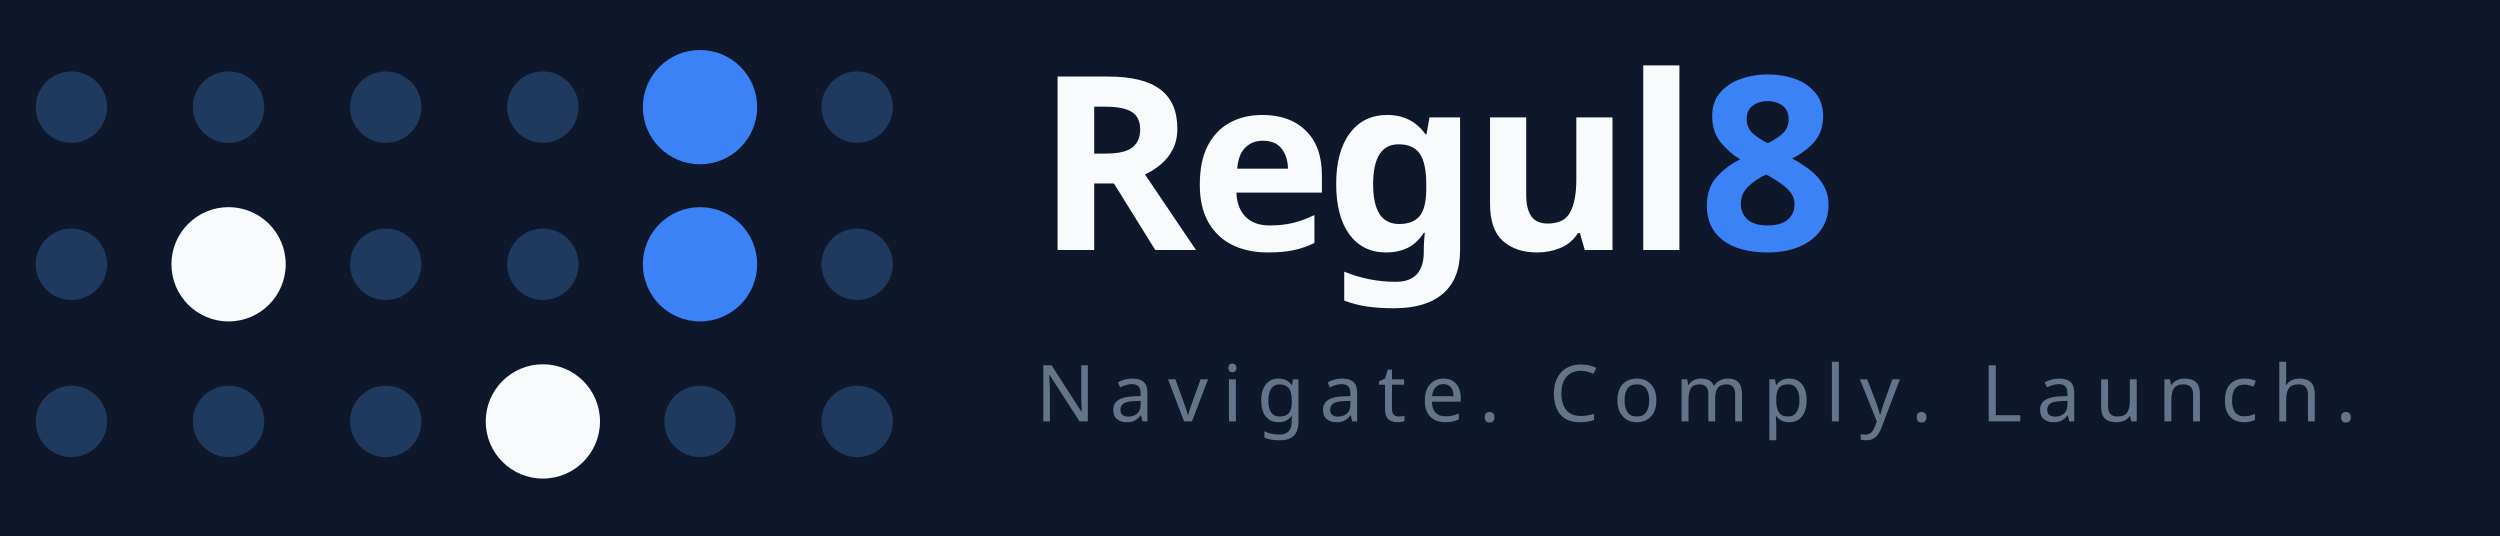
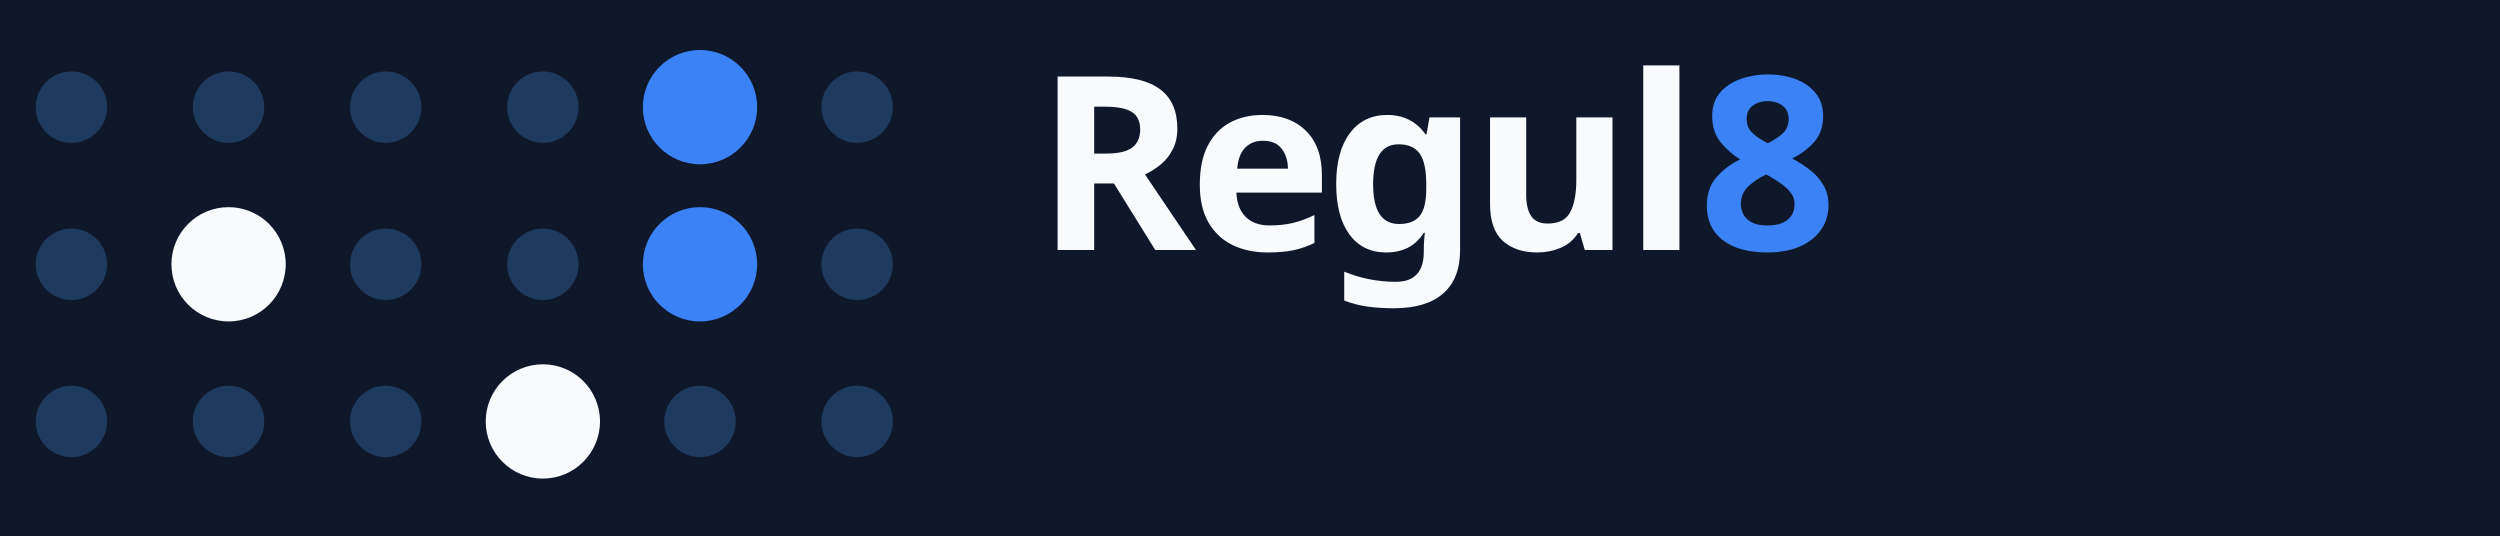
<svg xmlns="http://www.w3.org/2000/svg" width="100%" viewBox="30 25 350 75" role="img">
  <rect x="0" y="0" width="680" height="160" rx="12" fill="#0F172A" style="fill:rgb(15, 23, 42);stroke:none;color:rgb(255, 255, 255);stroke-width:1px;stroke-linecap:butt;stroke-linejoin:miter;opacity:1;font-family:&quot;Anthropic Sans&quot;, -apple-system, &quot;system-ui&quot;, &quot;Segoe UI&quot;, sans-serif;font-size:16px;font-weight:400;text-anchor:start;dominant-baseline:auto" />
  <g transform="translate(40, 40)" style="fill:rgb(0, 0, 0);stroke:none;color:rgb(255, 255, 255);stroke-width:1px;stroke-linecap:butt;stroke-linejoin:miter;opacity:1;font-family:&quot;Anthropic Sans&quot;, -apple-system, &quot;system-ui&quot;, &quot;Segoe UI&quot;, sans-serif;font-size:16px;font-weight:400;text-anchor:start;dominant-baseline:auto">
    <circle cx="0" cy="0" r="5" fill="#1E3A5F" style="fill:rgb(30, 58, 95);stroke:none;color:rgb(255, 255, 255);stroke-width:1px;stroke-linecap:butt;stroke-linejoin:miter;opacity:1;font-family:&quot;Anthropic Sans&quot;, -apple-system, &quot;system-ui&quot;, &quot;Segoe UI&quot;, sans-serif;font-size:16px;font-weight:400;text-anchor:start;dominant-baseline:auto" />
    <circle cx="22" cy="0" r="5" fill="#1E3A5F" style="fill:rgb(30, 58, 95);stroke:none;color:rgb(255, 255, 255);stroke-width:1px;stroke-linecap:butt;stroke-linejoin:miter;opacity:1;font-family:&quot;Anthropic Sans&quot;, -apple-system, &quot;system-ui&quot;, &quot;Segoe UI&quot;, sans-serif;font-size:16px;font-weight:400;text-anchor:start;dominant-baseline:auto" />
    <circle cx="44" cy="0" r="5" fill="#1E3A5F" style="fill:rgb(30, 58, 95);stroke:none;color:rgb(255, 255, 255);stroke-width:1px;stroke-linecap:butt;stroke-linejoin:miter;opacity:1;font-family:&quot;Anthropic Sans&quot;, -apple-system, &quot;system-ui&quot;, &quot;Segoe UI&quot;, sans-serif;font-size:16px;font-weight:400;text-anchor:start;dominant-baseline:auto" />
    <circle cx="0" cy="22" r="5" fill="#1E3A5F" style="fill:rgb(30, 58, 95);stroke:none;color:rgb(255, 255, 255);stroke-width:1px;stroke-linecap:butt;stroke-linejoin:miter;opacity:1;font-family:&quot;Anthropic Sans&quot;, -apple-system, &quot;system-ui&quot;, &quot;Segoe UI&quot;, sans-serif;font-size:16px;font-weight:400;text-anchor:start;dominant-baseline:auto" />
    <circle cx="22" cy="22" r="8" fill="#F8FAFC" style="fill:rgb(248, 250, 252);stroke:none;color:rgb(255, 255, 255);stroke-width:1px;stroke-linecap:butt;stroke-linejoin:miter;opacity:1;font-family:&quot;Anthropic Sans&quot;, -apple-system, &quot;system-ui&quot;, &quot;Segoe UI&quot;, sans-serif;font-size:16px;font-weight:400;text-anchor:start;dominant-baseline:auto" />
    <circle cx="44" cy="22" r="5" fill="#1E3A5F" style="fill:rgb(30, 58, 95);stroke:none;color:rgb(255, 255, 255);stroke-width:1px;stroke-linecap:butt;stroke-linejoin:miter;opacity:1;font-family:&quot;Anthropic Sans&quot;, -apple-system, &quot;system-ui&quot;, &quot;Segoe UI&quot;, sans-serif;font-size:16px;font-weight:400;text-anchor:start;dominant-baseline:auto" />
    <circle cx="0" cy="44" r="5" fill="#1E3A5F" style="fill:rgb(30, 58, 95);stroke:none;color:rgb(255, 255, 255);stroke-width:1px;stroke-linecap:butt;stroke-linejoin:miter;opacity:1;font-family:&quot;Anthropic Sans&quot;, -apple-system, &quot;system-ui&quot;, &quot;Segoe UI&quot;, sans-serif;font-size:16px;font-weight:400;text-anchor:start;dominant-baseline:auto" />
    <circle cx="22" cy="44" r="5" fill="#1E3A5F" style="fill:rgb(30, 58, 95);stroke:none;color:rgb(255, 255, 255);stroke-width:1px;stroke-linecap:butt;stroke-linejoin:miter;opacity:1;font-family:&quot;Anthropic Sans&quot;, -apple-system, &quot;system-ui&quot;, &quot;Segoe UI&quot;, sans-serif;font-size:16px;font-weight:400;text-anchor:start;dominant-baseline:auto" />
    <circle cx="44" cy="44" r="5" fill="#1E3A5F" style="fill:rgb(30, 58, 95);stroke:none;color:rgb(255, 255, 255);stroke-width:1px;stroke-linecap:butt;stroke-linejoin:miter;opacity:1;font-family:&quot;Anthropic Sans&quot;, -apple-system, &quot;system-ui&quot;, &quot;Segoe UI&quot;, sans-serif;font-size:16px;font-weight:400;text-anchor:start;dominant-baseline:auto" />
    <circle cx="66" cy="0" r="5" fill="#1E3A5F" style="fill:rgb(30, 58, 95);stroke:none;color:rgb(255, 255, 255);stroke-width:1px;stroke-linecap:butt;stroke-linejoin:miter;opacity:1;font-family:&quot;Anthropic Sans&quot;, -apple-system, &quot;system-ui&quot;, &quot;Segoe UI&quot;, sans-serif;font-size:16px;font-weight:400;text-anchor:start;dominant-baseline:auto" />
    <circle cx="88" cy="0" r="8" fill="#3B82F6" style="fill:rgb(59, 130, 246);stroke:none;color:rgb(255, 255, 255);stroke-width:1px;stroke-linecap:butt;stroke-linejoin:miter;opacity:1;font-family:&quot;Anthropic Sans&quot;, -apple-system, &quot;system-ui&quot;, &quot;Segoe UI&quot;, sans-serif;font-size:16px;font-weight:400;text-anchor:start;dominant-baseline:auto" />
    <circle cx="110" cy="0" r="5" fill="#1E3A5F" style="fill:rgb(30, 58, 95);stroke:none;color:rgb(255, 255, 255);stroke-width:1px;stroke-linecap:butt;stroke-linejoin:miter;opacity:1;font-family:&quot;Anthropic Sans&quot;, -apple-system, &quot;system-ui&quot;, &quot;Segoe UI&quot;, sans-serif;font-size:16px;font-weight:400;text-anchor:start;dominant-baseline:auto" />
    <circle cx="66" cy="22" r="5" fill="#1E3A5F" style="fill:rgb(30, 58, 95);stroke:none;color:rgb(255, 255, 255);stroke-width:1px;stroke-linecap:butt;stroke-linejoin:miter;opacity:1;font-family:&quot;Anthropic Sans&quot;, -apple-system, &quot;system-ui&quot;, &quot;Segoe UI&quot;, sans-serif;font-size:16px;font-weight:400;text-anchor:start;dominant-baseline:auto" />
    <circle cx="88" cy="22" r="8" fill="#3B82F6" style="fill:rgb(59, 130, 246);stroke:none;color:rgb(255, 255, 255);stroke-width:1px;stroke-linecap:butt;stroke-linejoin:miter;opacity:1;font-family:&quot;Anthropic Sans&quot;, -apple-system, &quot;system-ui&quot;, &quot;Segoe UI&quot;, sans-serif;font-size:16px;font-weight:400;text-anchor:start;dominant-baseline:auto" />
    <circle cx="110" cy="22" r="5" fill="#1E3A5F" style="fill:rgb(30, 58, 95);stroke:none;color:rgb(255, 255, 255);stroke-width:1px;stroke-linecap:butt;stroke-linejoin:miter;opacity:1;font-family:&quot;Anthropic Sans&quot;, -apple-system, &quot;system-ui&quot;, &quot;Segoe UI&quot;, sans-serif;font-size:16px;font-weight:400;text-anchor:start;dominant-baseline:auto" />
    <circle cx="66" cy="44" r="8" fill="#F8FAFC" style="fill:rgb(248, 250, 252);stroke:none;color:rgb(255, 255, 255);stroke-width:1px;stroke-linecap:butt;stroke-linejoin:miter;opacity:1;font-family:&quot;Anthropic Sans&quot;, -apple-system, &quot;system-ui&quot;, &quot;Segoe UI&quot;, sans-serif;font-size:16px;font-weight:400;text-anchor:start;dominant-baseline:auto" />
    <circle cx="88" cy="44" r="5" fill="#1E3A5F" style="fill:rgb(30, 58, 95);stroke:none;color:rgb(255, 255, 255);stroke-width:1px;stroke-linecap:butt;stroke-linejoin:miter;opacity:1;font-family:&quot;Anthropic Sans&quot;, -apple-system, &quot;system-ui&quot;, &quot;Segoe UI&quot;, sans-serif;font-size:16px;font-weight:400;text-anchor:start;dominant-baseline:auto" />
    <circle cx="110" cy="44" r="5" fill="#1E3A5F" style="fill:rgb(30, 58, 95);stroke:none;color:rgb(255, 255, 255);stroke-width:1px;stroke-linecap:butt;stroke-linejoin:miter;opacity:1;font-family:&quot;Anthropic Sans&quot;, -apple-system, &quot;system-ui&quot;, &quot;Segoe UI&quot;, sans-serif;font-size:16px;font-weight:400;text-anchor:start;dominant-baseline:auto" />
    <text x="135" y="20" font-family="system-ui, sans-serif" font-size="34" font-weight="700" fill="#F8FAFC" letter-spacing="-1" style="fill:rgb(248, 250, 252);stroke:none;color:rgb(255, 255, 255);stroke-width:1px;stroke-linecap:butt;stroke-linejoin:miter;opacity:1;font-family:system-ui, sans-serif;font-size:34px;font-weight:700;text-anchor:start;dominant-baseline:auto">Regul<tspan fill="#3B82F6" style="fill:rgb(59, 130, 246);stroke:none;color:rgb(255, 255, 255);stroke-width:1px;stroke-linecap:butt;stroke-linejoin:miter;opacity:1;font-family:system-ui, sans-serif;font-size:34px;font-weight:700;text-anchor:start;dominant-baseline:auto">8</tspan>
    </text>
-     <text x="135" y="44" font-family="system-ui, sans-serif" font-size="11" fill="#64748B" letter-spacing="2" style="fill:rgb(100, 116, 139);stroke:none;color:rgb(255, 255, 255);stroke-width:1px;stroke-linecap:butt;stroke-linejoin:miter;opacity:1;font-family:system-ui, sans-serif;font-size:11px;font-weight:400;text-anchor:start;dominant-baseline:auto">Navigate. Comply. Launch.</text>
  </g>
</svg>
